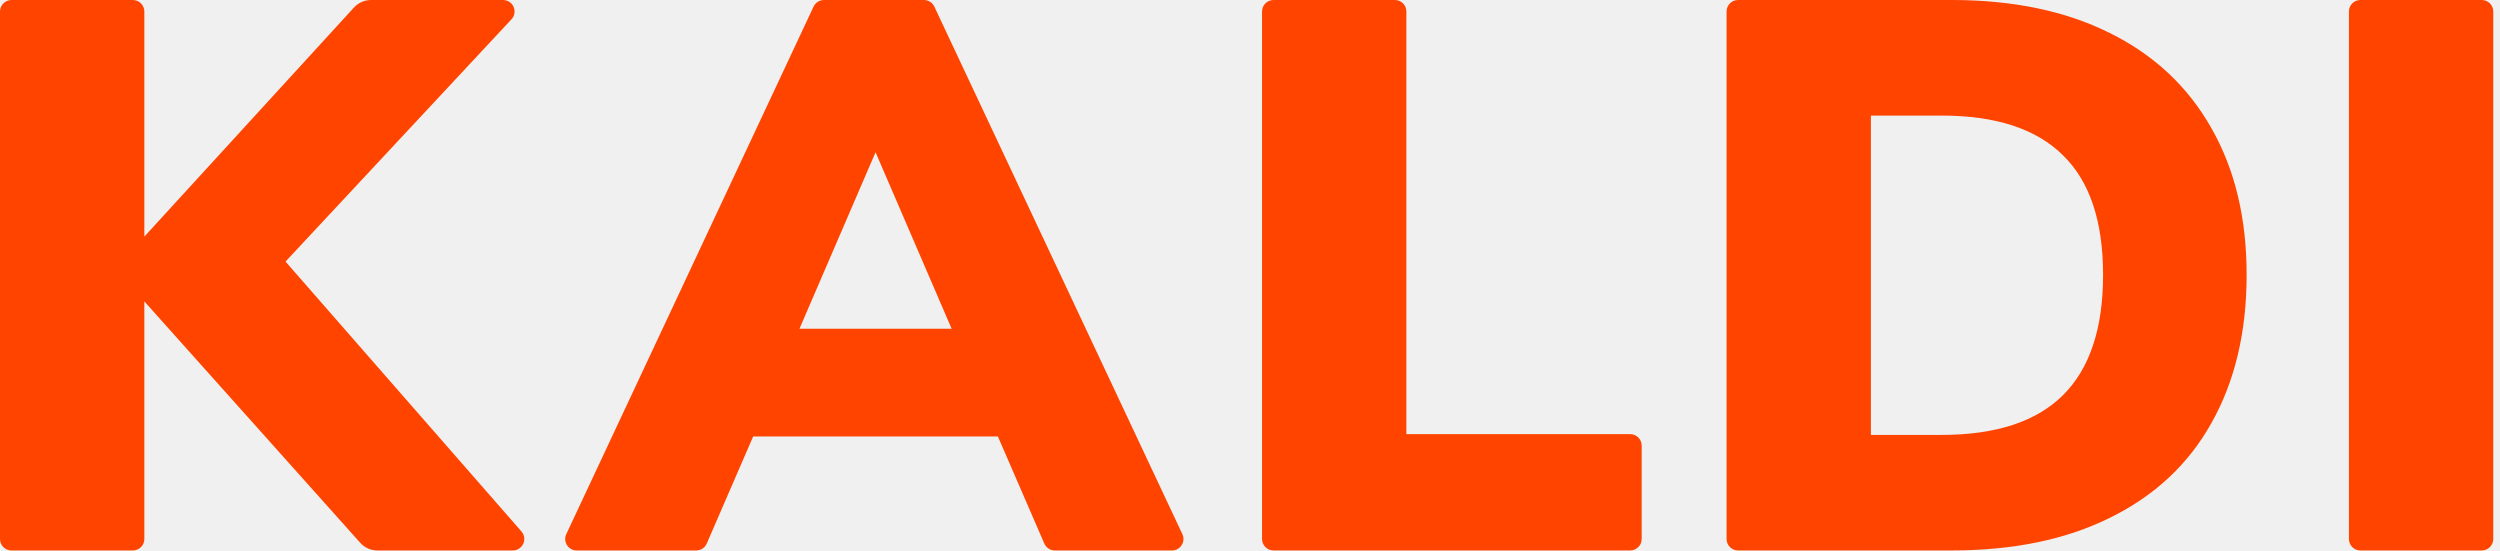
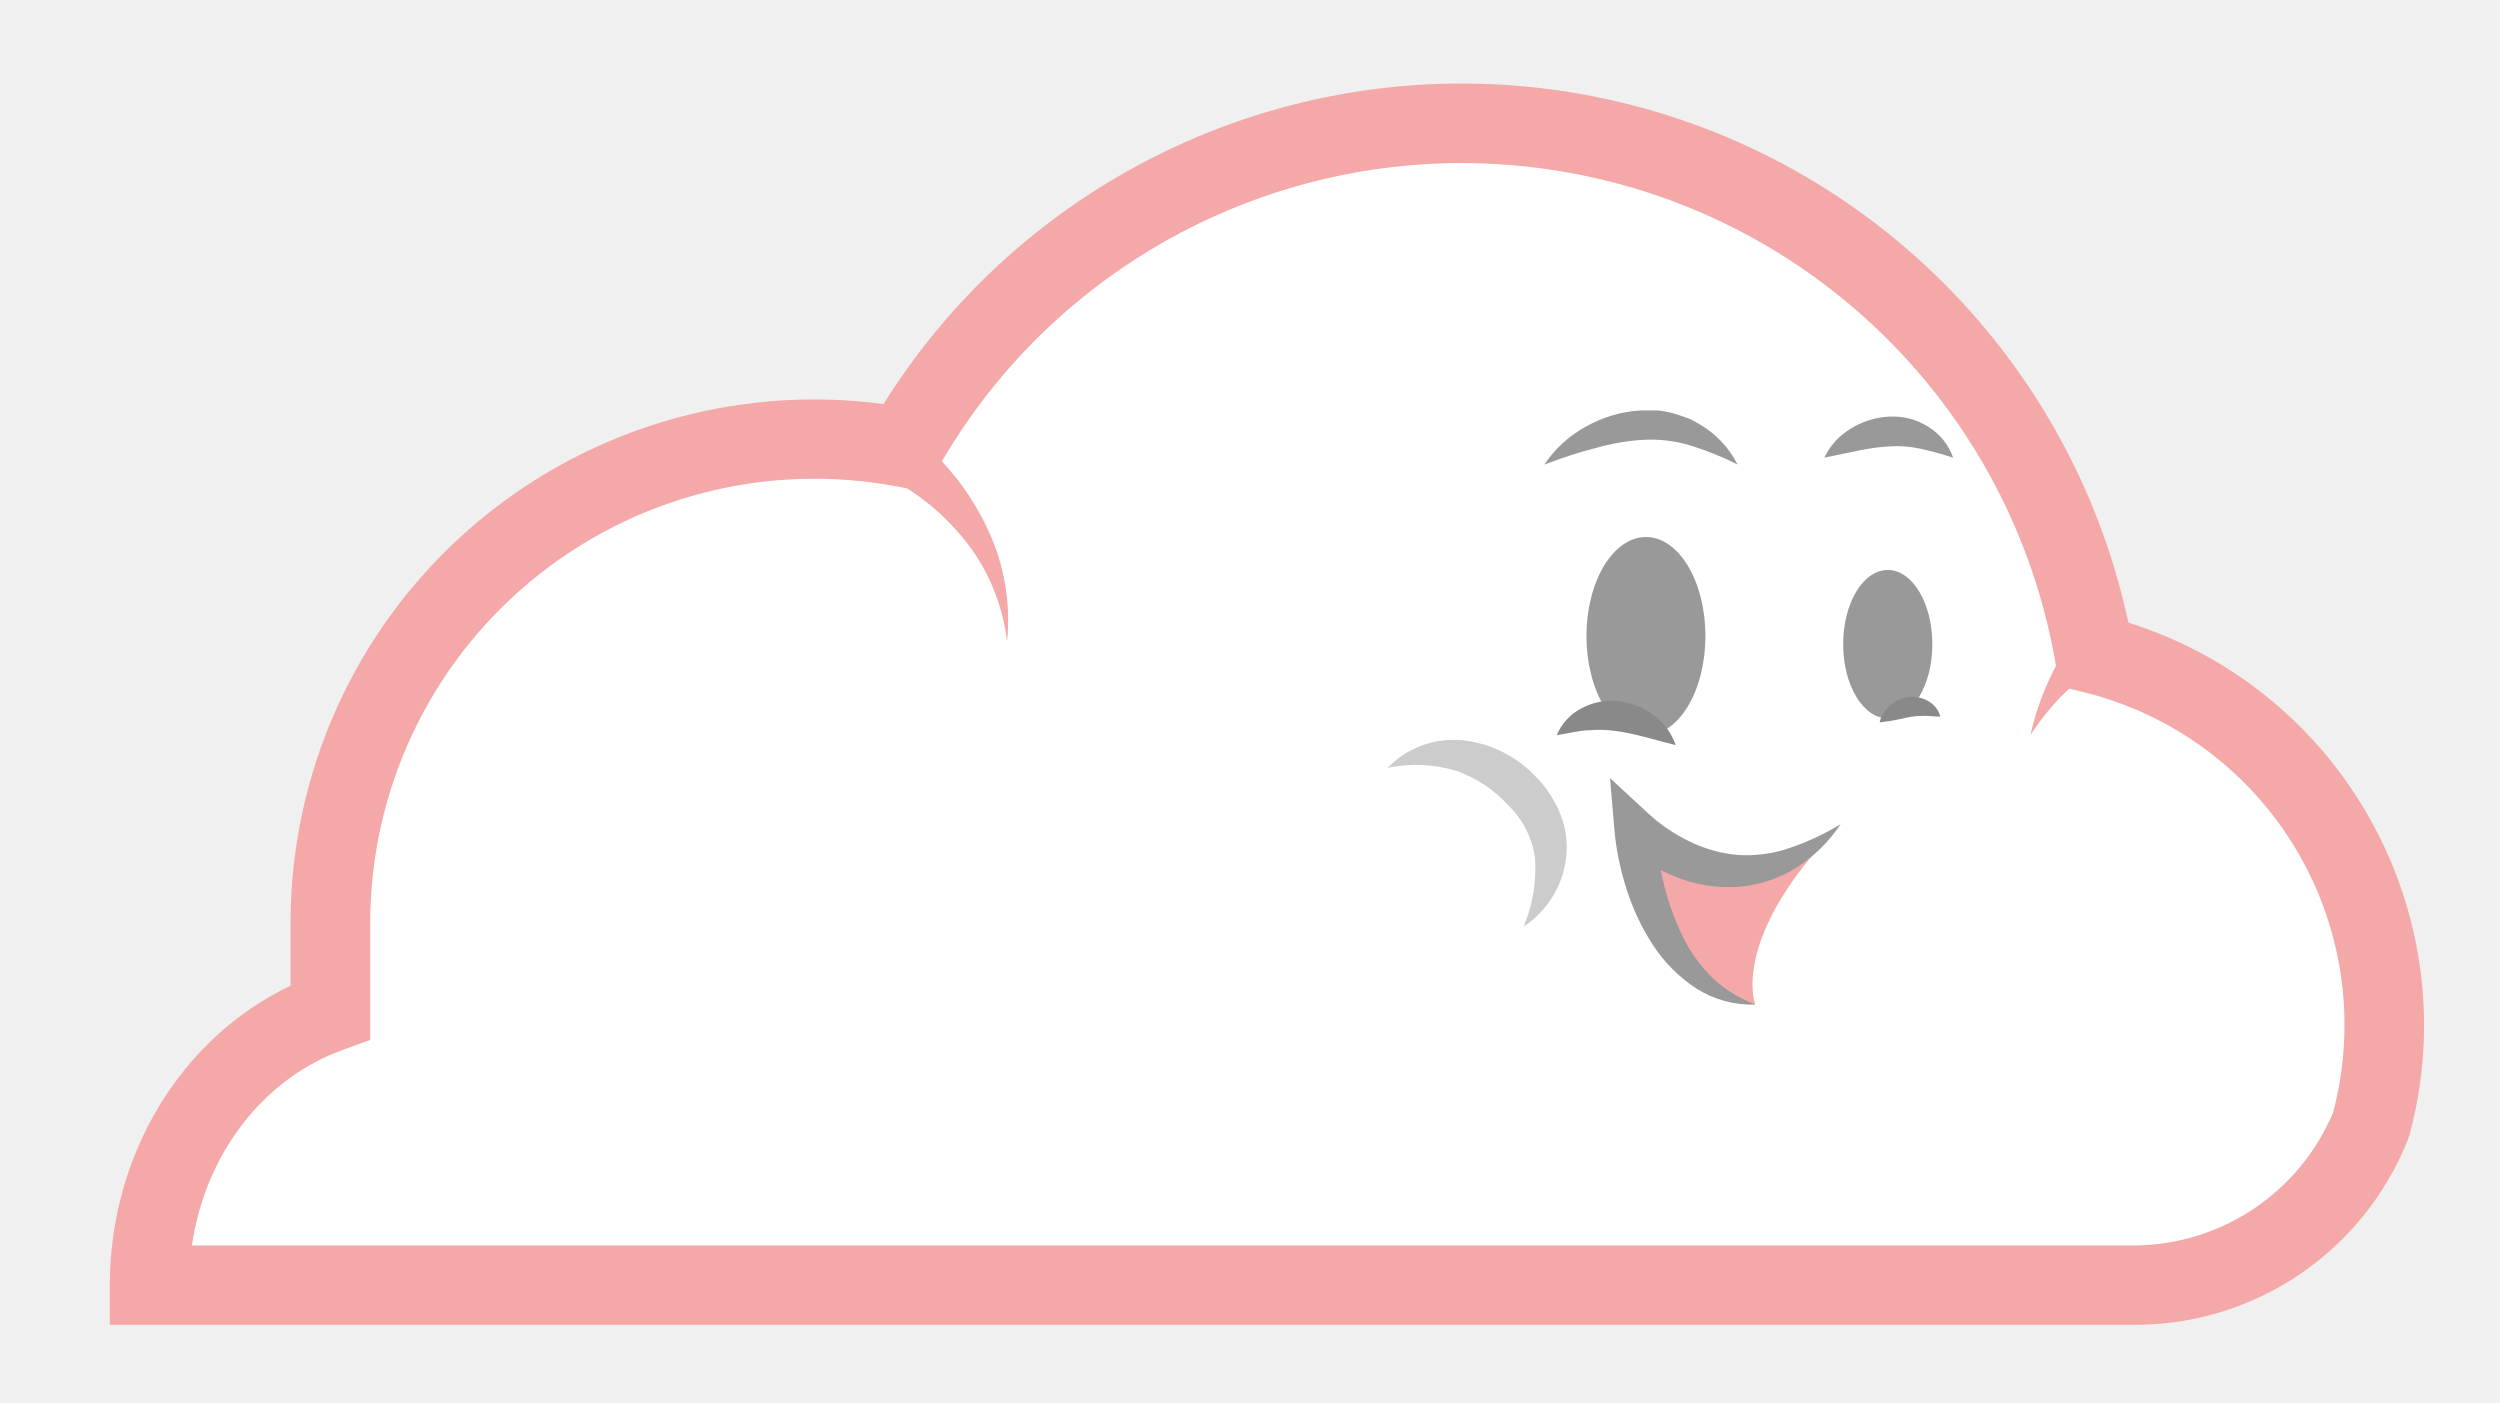
- <svg xmlns="http://www.w3.org/2000/svg" xmlns:xlink="http://www.w3.org/1999/xlink" viewBox="0 0 109 24">
-   <g transform="translate(-1470)">
-     <g style="mix-blend-mode:normal" transform="translate(1470)" fill="#f40">
-       <use xlink:href="#b" style="mix-blend-mode:normal" />
-       <use xlink:href="#c" style="mix-blend-mode:normal" />
-       <use xlink:href="#d" style="mix-blend-mode:normal" />
-       <use xlink:href="#e" style="mix-blend-mode:normal" />
-       <use xlink:href="#f" style="mix-blend-mode:normal" />
-     </g>
+ <svg xmlns="http://www.w3.org/2000/svg" id="Layer_1" data-name="Layer 1" viewBox="0 0 296 166">
+   <defs>
+     <style>.cls-1{fill:#fff;}.cls-2{fill:#f4a8a8;}.cls-3{fill:#999;}.cls-4{fill:#898989;}.cls-5{opacity:0.5;}</style>
+   </defs>
+   <path class="cls-1" d="M246.83,82,245,81.57c-.19.18-.4.35-.58.54a29.49,29.49,0,0,0-4,4.94,30.67,30.67,0,0,1,2.07-6.26c.29-.66.61-1.3.94-1.95l-.1-.57A71.33,71.33,0,0,0,111.49,54.61q1,1.1,1.91,2.26A31.1,31.1,0,0,1,117,62.8a25,25,0,0,1,2.22,13.09,24,24,0,0,0-1.62-6.21,22.46,22.46,0,0,0-3.12-5.39,27.44,27.44,0,0,0-4.24-4.4c-.79-.64-1.59-1.25-2.42-1.8l-.47-.29-1.18-.22a52.61,52.61,0,0,0-62.36,51.73v13.82l-3.11,1.12c-9.57,3.44-16.4,12.46-18,23.22h230a25.74,25.74,0,0,0,23.57-15.84A40.58,40.58,0,0,0,246.83,82Z" />
+   <path class="cls-2" d="M252,73.72A80.72,80.72,0,0,0,104.61,47.84,62,62,0,0,0,34.4,109.32v7.39c-12.92,6.12-21.4,20-21.4,35.46v4.69H252.73a34.75,34.75,0,0,0,32.39-22l.18-.53A50,50,0,0,0,252,73.72Zm24.29,57.91a25.74,25.74,0,0,1-23.57,15.84h-230c1.55-10.76,8.38-19.78,18-23.22l3.11-1.12V109.32a52.61,52.61,0,0,1,62.36-51.73l1.18.22.47.29c.83.55,1.64,1.16,2.42,1.8a27.44,27.44,0,0,1,4.24,4.4,22.46,22.46,0,0,1,3.12,5.39,24,24,0,0,1,1.62,6.21A25,25,0,0,0,117,62.8a31.1,31.1,0,0,0-3.57-5.93q-.91-1.16-1.91-2.26A71.33,71.33,0,0,1,243.33,78.26l.1.57c-.33.64-.65,1.29-.94,1.95A30.67,30.67,0,0,0,240.42,87a29.49,29.49,0,0,1,4-4.94c.19-.19.39-.35.58-.54l1.81.45a40.58,40.58,0,0,1,29.47,49.62Z" />
+   <ellipse class="cls-3" cx="194.88" cy="75.31" rx="7.04" ry="11.73" />
+   <ellipse class="cls-3" cx="223.51" cy="76.27" rx="5.28" ry="8.79" />
+   <path class="cls-3" d="M216,54.19a8,8,0,0,1,3.08-3.41,9.4,9.4,0,0,1,4.53-1.45,7.88,7.88,0,0,1,4.73,1.22,6.92,6.92,0,0,1,2.91,3.64,39.14,39.14,0,0,0-4-1.09,13.13,13.13,0,0,0-3.48-.25,25,25,0,0,0-3.63.48Z" />
+   <path class="cls-3" d="M182.86,55a13.77,13.77,0,0,1,4.89-4.48,15,15,0,0,1,6.56-1.93c.59,0,1.18,0,1.77,0s1.17.17,1.75.27a16.69,16.69,0,0,1,1.68.54,6.8,6.8,0,0,1,.82.32l.76.43A11.57,11.57,0,0,1,205.73,55,35.63,35.63,0,0,0,200,52.7a16.25,16.25,0,0,0-5.53-.62,26.61,26.61,0,0,0-5.66,1C186.89,53.56,184.94,54.22,182.86,55Z" />
+   <path class="cls-4" d="M198.4,88.22c-1.44-.35-2.65-.7-3.81-1a27,27,0,0,0-3.28-.67,13.36,13.36,0,0,0-3.19-.08c-1.15,0-2.3.36-3.8.57a6.28,6.28,0,0,1,3-3.21,7.31,7.31,0,0,1,4.49-.78,8.63,8.63,0,0,1,4.09,1.71A7.27,7.27,0,0,1,198.4,88.22Z" />
+   <path class="cls-4" d="M222.55,85.54a3.48,3.48,0,0,1,1.2-2,4.22,4.22,0,0,1,2.15-1,3.69,3.69,0,0,1,2.4.47,3,3,0,0,1,1.44,1.84c-.84,0-1.44-.12-2-.09a10,10,0,0,0-1.53.11C225.2,85.08,224.14,85.35,222.55,85.54Z" />
+   <path class="cls-2" d="M217.93,97.58c-12.83,12.27-24.41.39-24.41.39s1.1,18.75,14.32,21C207.83,119,204.63,111.1,217.93,97.58Z" />
+   <path class="cls-3" d="M217.93,97.58a17.7,17.7,0,0,1-5,5,15.21,15.21,0,0,1-7.08,2.42,16.81,16.81,0,0,1-7.55-1.22,21,21,0,0,1-3.37-1.75c-.53-.35-1-.71-1.55-1.1a14.43,14.43,0,0,1-1.52-1.33l4-1.77a42.26,42.26,0,0,0,1,6.26,32.41,32.41,0,0,0,2,6,18.36,18.36,0,0,0,3.45,5.24,15.19,15.19,0,0,0,2.48,2.06,19.05,19.05,0,0,0,3,1.56,12.39,12.39,0,0,1-6.88-1.87,17.63,17.63,0,0,1-5.22-5.22,26.71,26.71,0,0,1-3.11-6.61,32,32,0,0,1-.92-3.51,28.92,28.92,0,0,1-.53-3.67l-.5-5.94,4.51,4.17a18.84,18.84,0,0,0,2.28,1.81,19.74,19.74,0,0,0,2.61,1.51,15.92,15.92,0,0,0,5.71,1.6,14.15,14.15,0,0,0,3-.09,13.84,13.84,0,0,0,3.06-.7A29.7,29.7,0,0,0,217.93,97.58Z" />
+   <g class="cls-5">
+     <path class="cls-3" d="M164.28,90.92a10.87,10.87,0,0,1,8.82-3.28A13.93,13.93,0,0,1,182,92.13a13.11,13.11,0,0,1,2.78,4.36,10.38,10.38,0,0,1,.63,5.21,11.34,11.34,0,0,1-5,8,18,18,0,0,0,1.34-8.08,10.67,10.67,0,0,0-3.13-6.23,15,15,0,0,0-6.13-4.1A16.23,16.23,0,0,0,164.28,90.92Z" />
  </g>
-   <defs>
-     <path id="b" d="M22.735 23.171c.283.323.053.829-.376.829h-5.907c-.285 0-.556-.121-.745-.333l-9.414-10.526v10.36c0 .276-.224.5-.5.5h-5.293c-.276 0-.5-.224-.5-.5v-23c0-.276.224-.5.5-.5h5.293c.276 0 .5.224.5.5v9.815l9.141-9.99c.19-.207.457-.325.738-.325h5.762c.437 0 .664.521.366.841l-9.851 10.563 10.287 11.767z" />
-     <path id="c" d="M45.991 24c-.199 0-.38-.118-.459-.301l-2.024-4.669h-10.67l-2.024 4.669c-.079.183-.259.301-.459.301h-5.212c-.366 0-.608-.381-.453-.712l10.782-23c.082-.176.259-.288.453-.288h4.358c.194 0 .37.112.453.287l10.815 23c.156.332-.086.713-.452.713h-5.108zm-11.135-9.668h6.635l-3.317-7.694-3.317 7.694z" />
-     <path id="d" d="M55.525 24c-.276 0-.5-.224-.5-.5v-23c0-.276.224-.5.5-.5h5.293c.276 0 .5.224.5.5v18.428h9.759c.276 0 .5.224.5.5v4.072c0 .276-.224.5-.5.5h-15.552z" />
-     <path id="e" d="M75.279.5c0-.276.224-.5.5-.5h9.315c2.667 0 4.959.477 6.874 1.43 1.938.953 3.42 2.338 4.446 4.153 1.026 1.793 1.539 3.926 1.539 6.4 0 2.496-.513 4.652-1.539 6.468-1.003 1.793-2.474 3.166-4.412 4.119-1.915.953-4.218 1.43-6.908 1.43h-9.315c-.276 0-.5-.224-.5-.5v-23zm9.37 18.462c2.371 0 4.138-.579 5.301-1.736 1.163-1.157 1.744-2.905 1.744-5.242 0-2.338-.581-4.074-1.744-5.209-1.163-1.157-2.93-1.736-5.301-1.736h-3.078v13.923h3.078z" />
-     <path id="f" d="M102.913 24c-.276 0-.5-.224-.5-.5v-23c0-.276.224-.5.5-.5h5.293c.276 0 .5.224.5.5v23c0 .276-.224.5-.5.5h-5.293z" />
-   </defs>
</svg>
